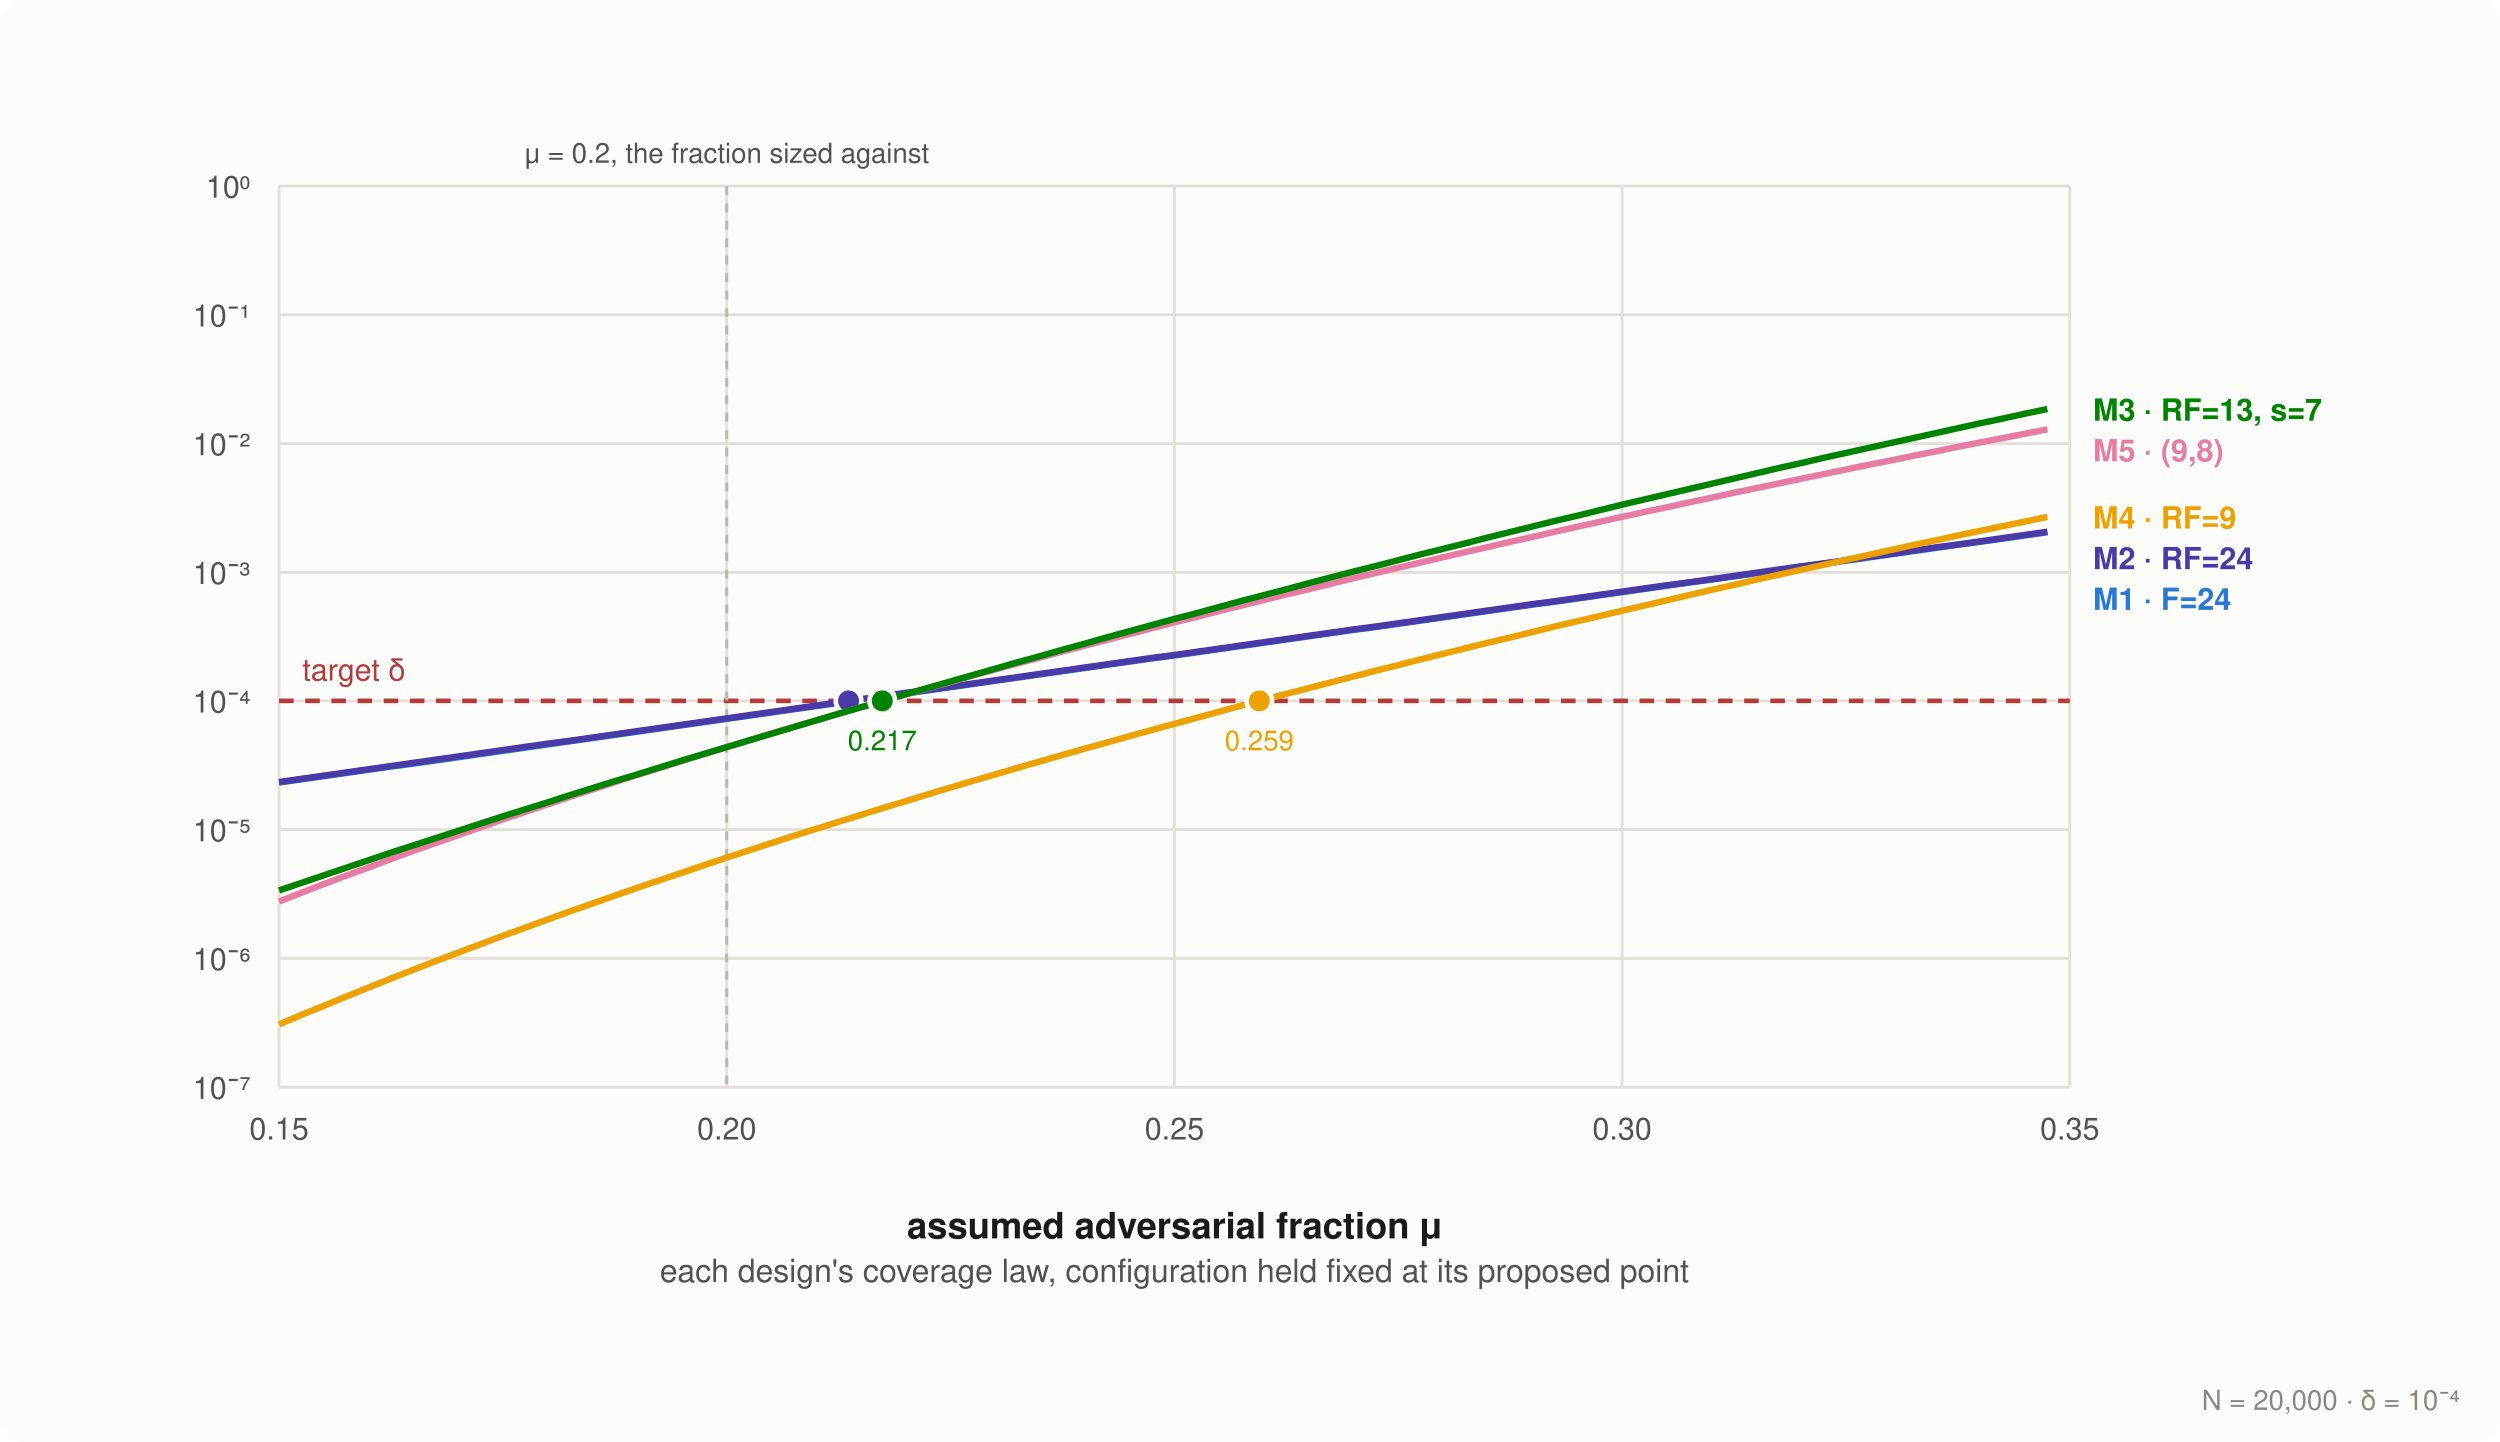
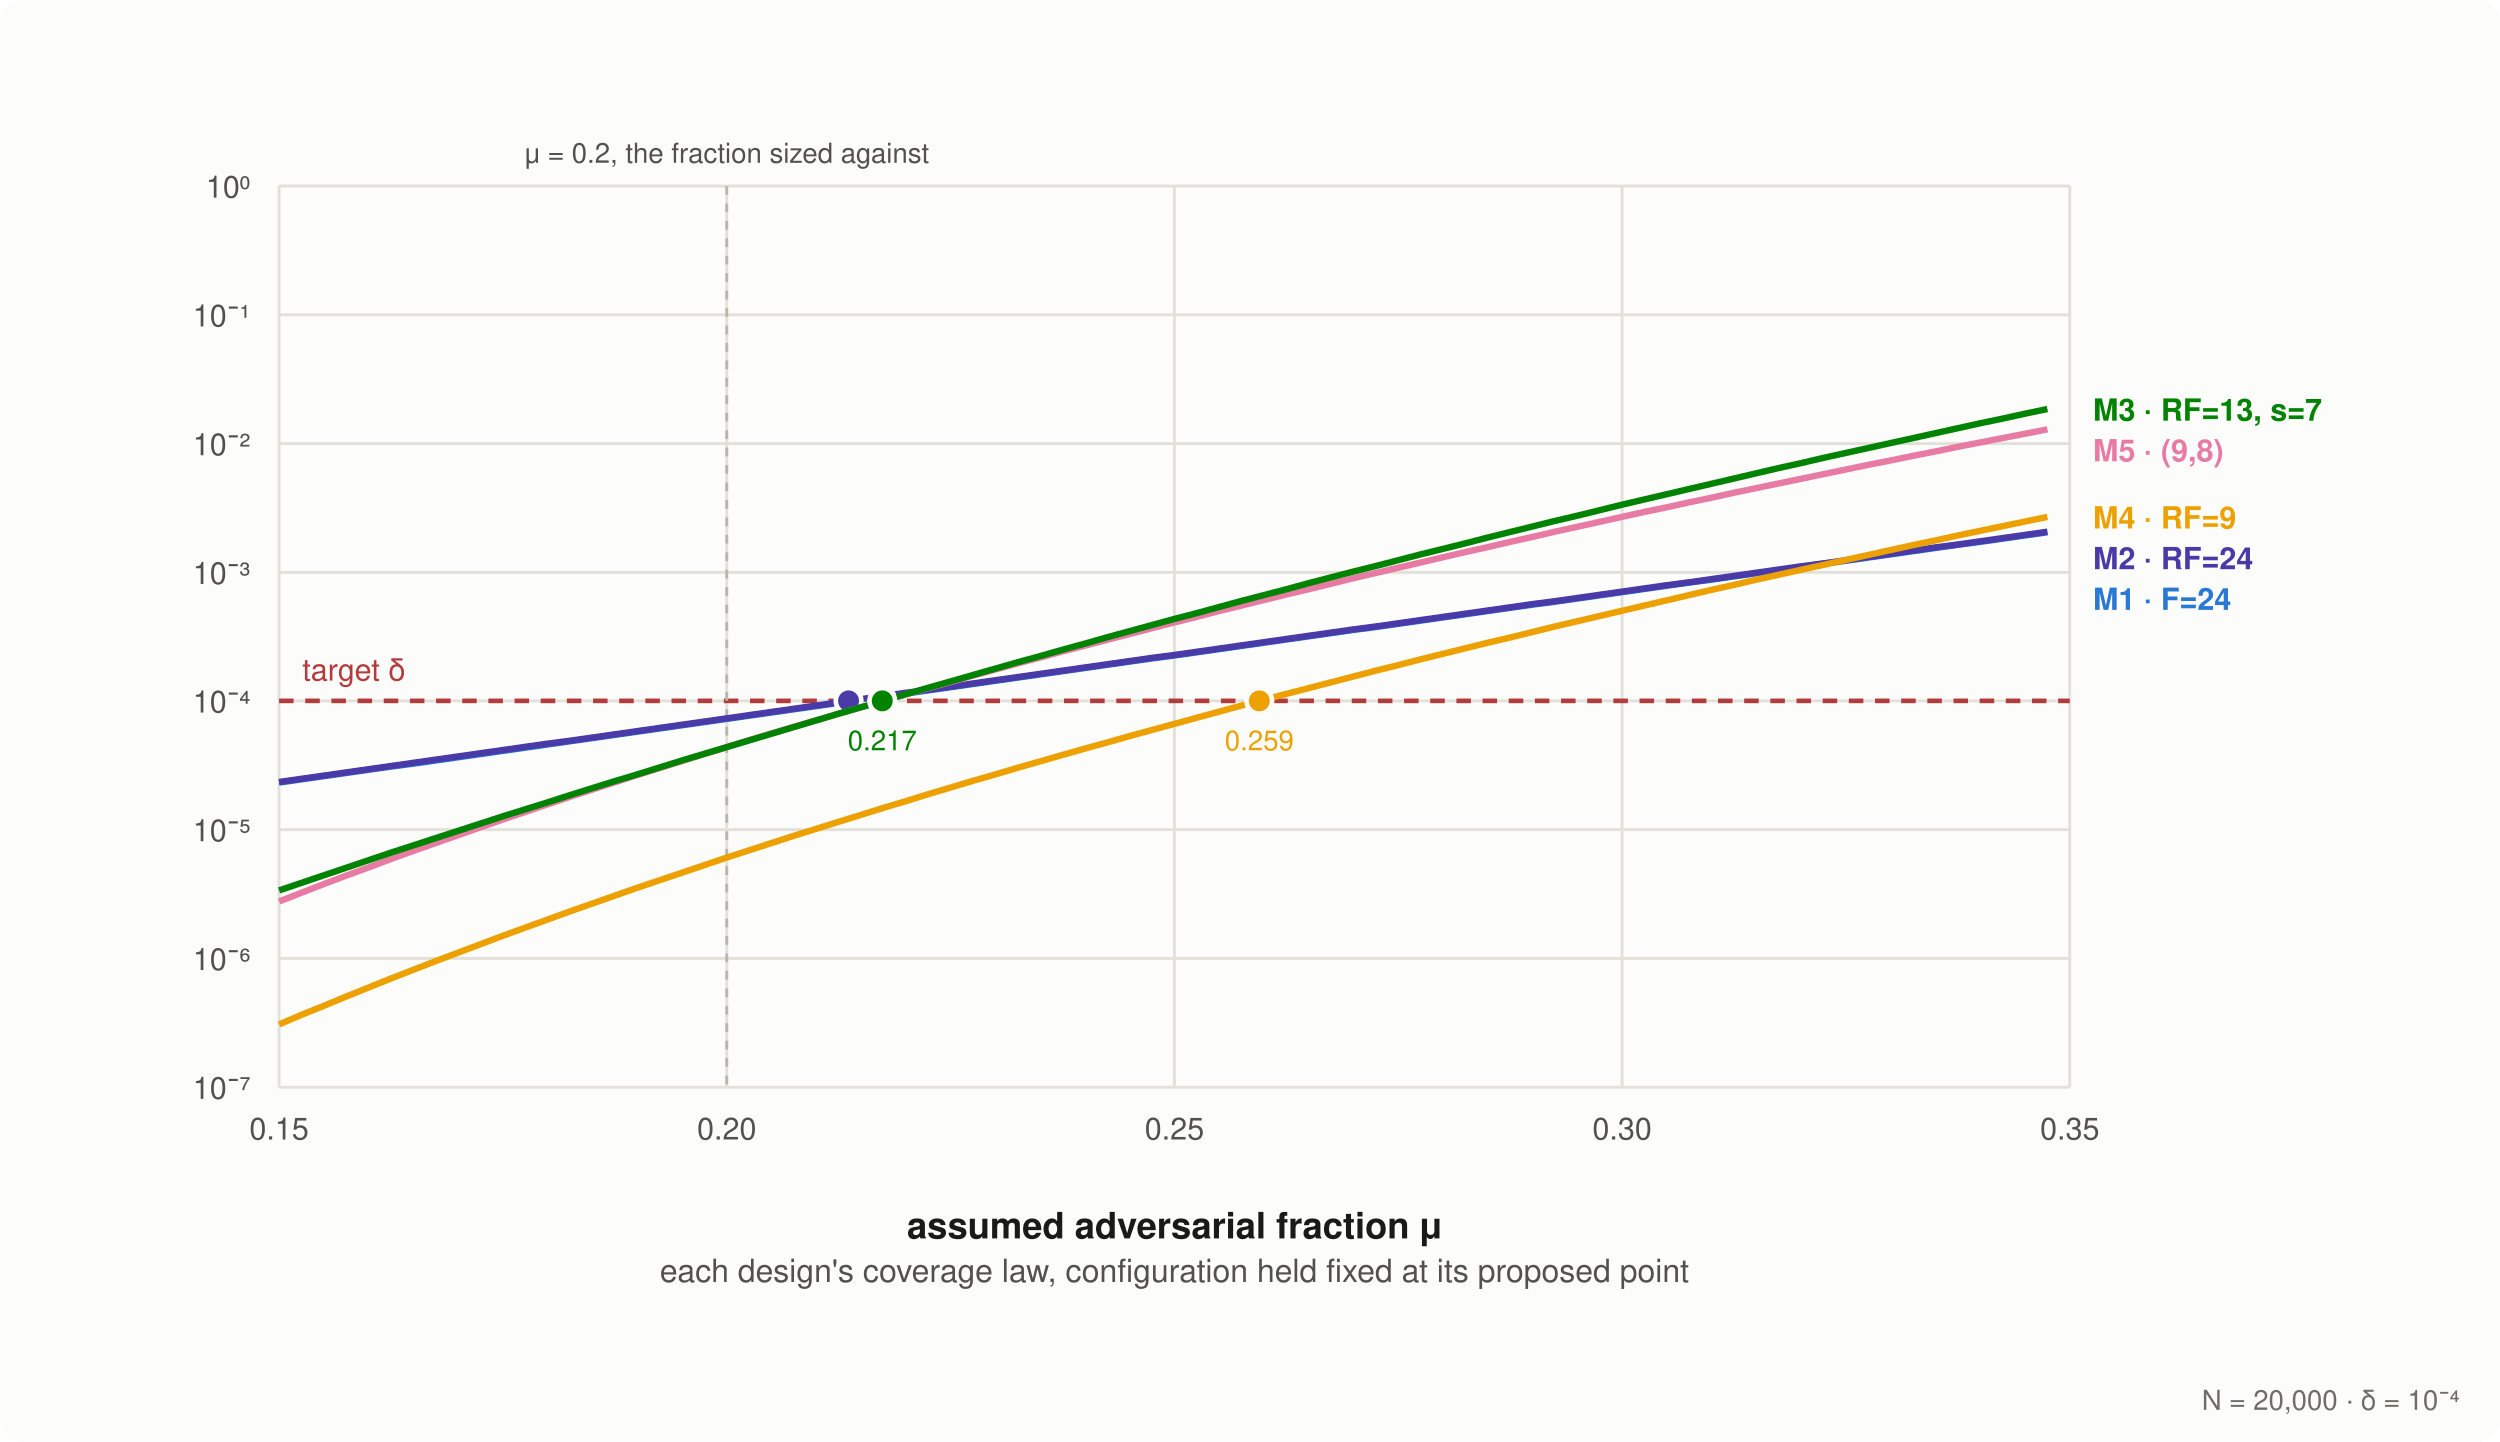
<svg xmlns="http://www.w3.org/2000/svg" viewBox="0 0 860 496" width="860" height="496" role="img" aria-labelledby="t d">
  <rect width="860" height="496" rx="8" fill="#fcfcfb" />
  <line x1="96.0" y1="374.0" x2="712.0" y2="374.0" stroke="#e2e0d8" stroke-width="1" />
  <text x="86.0" y="378.0" font-size="10.5" fill="#52514e" font-family="-apple-system,BlinkMacSystemFont,Segoe UI,Helvetica,Arial,sans-serif" text-anchor="end">10⁻⁷</text>
  <line x1="96.0" y1="329.7" x2="712.0" y2="329.7" stroke="#e2e0d8" stroke-width="1" />
  <text x="86.0" y="333.7" font-size="10.5" fill="#52514e" font-family="-apple-system,BlinkMacSystemFont,Segoe UI,Helvetica,Arial,sans-serif" text-anchor="end">10⁻⁶</text>
  <line x1="96.0" y1="285.4" x2="712.0" y2="285.4" stroke="#e2e0d8" stroke-width="1" />
  <text x="86.0" y="289.4" font-size="10.5" fill="#52514e" font-family="-apple-system,BlinkMacSystemFont,Segoe UI,Helvetica,Arial,sans-serif" text-anchor="end">10⁻⁵</text>
  <line x1="96.0" y1="241.1" x2="712.0" y2="241.1" stroke="#e2e0d8" stroke-width="1" />
  <text x="86.0" y="245.1" font-size="10.5" fill="#52514e" font-family="-apple-system,BlinkMacSystemFont,Segoe UI,Helvetica,Arial,sans-serif" text-anchor="end">10⁻⁴</text>
  <line x1="96.0" y1="196.9" x2="712.0" y2="196.9" stroke="#e2e0d8" stroke-width="1" />
  <text x="86.0" y="200.9" font-size="10.5" fill="#52514e" font-family="-apple-system,BlinkMacSystemFont,Segoe UI,Helvetica,Arial,sans-serif" text-anchor="end">10⁻³</text>
  <line x1="96.0" y1="152.6" x2="712.0" y2="152.6" stroke="#e2e0d8" stroke-width="1" />
  <text x="86.0" y="156.6" font-size="10.5" fill="#52514e" font-family="-apple-system,BlinkMacSystemFont,Segoe UI,Helvetica,Arial,sans-serif" text-anchor="end">10⁻²</text>
  <line x1="96.0" y1="108.3" x2="712.0" y2="108.3" stroke="#e2e0d8" stroke-width="1" />
  <text x="86.0" y="112.3" font-size="10.5" fill="#52514e" font-family="-apple-system,BlinkMacSystemFont,Segoe UI,Helvetica,Arial,sans-serif" text-anchor="end">10⁻¹</text>
  <line x1="96.0" y1="64.0" x2="712.0" y2="64.0" stroke="#e2e0d8" stroke-width="1" />
  <text x="86.0" y="68.0" font-size="10.5" fill="#52514e" font-family="-apple-system,BlinkMacSystemFont,Segoe UI,Helvetica,Arial,sans-serif" text-anchor="end">10⁰</text>
  <line x1="96.0" y1="64.0" x2="96.0" y2="374.0" stroke="#e2e0d8" stroke-width="1" />
  <text x="96.0" y="392.0" font-size="10.5" fill="#52514e" font-family="-apple-system,BlinkMacSystemFont,Segoe UI,Helvetica,Arial,sans-serif" text-anchor="middle">0.15</text>
  <line x1="250.0" y1="64.0" x2="250.0" y2="374.0" stroke="#e2e0d8" stroke-width="1" />
  <text x="250.0" y="392.0" font-size="10.5" fill="#52514e" font-family="-apple-system,BlinkMacSystemFont,Segoe UI,Helvetica,Arial,sans-serif" text-anchor="middle">0.20</text>
  <line x1="404.0" y1="64.0" x2="404.0" y2="374.0" stroke="#e2e0d8" stroke-width="1" />
  <text x="404.0" y="392.0" font-size="10.5" fill="#52514e" font-family="-apple-system,BlinkMacSystemFont,Segoe UI,Helvetica,Arial,sans-serif" text-anchor="middle">0.25</text>
  <line x1="558.0" y1="64.0" x2="558.0" y2="374.0" stroke="#e2e0d8" stroke-width="1" />
  <text x="558.0" y="392.0" font-size="10.5" fill="#52514e" font-family="-apple-system,BlinkMacSystemFont,Segoe UI,Helvetica,Arial,sans-serif" text-anchor="middle">0.30</text>
  <line x1="712.0" y1="64.0" x2="712.0" y2="374.0" stroke="#e2e0d8" stroke-width="1" />
  <text x="712.0" y="392.0" font-size="10.5" fill="#52514e" font-family="-apple-system,BlinkMacSystemFont,Segoe UI,Helvetica,Arial,sans-serif" text-anchor="middle">0.35</text>
  <line x1="96.0" y1="241.1" x2="712.0" y2="241.1" stroke="#b23b3b" stroke-width="1.6" stroke-dasharray="5 4" />
  <text x="104.0" y="234.1" font-size="10.5" fill="#b23b3b" font-family="-apple-system,BlinkMacSystemFont,Segoe UI,Helvetica,Arial,sans-serif">target δ</text>
  <line x1="250.0" y1="64.0" x2="250.0" y2="374.0" stroke="#b9b6ab" stroke-width="1.0" stroke-dasharray="3 3" />
  <text x="250.0" y="56.0" font-size="9.5" fill="#52514e" font-family="-apple-system,BlinkMacSystemFont,Segoe UI,Helvetica,Arial,sans-serif" text-anchor="middle">μ = 0.2, the fraction sized against</text>
  <path d="M96.0 269.2 L103.7 268.1 L111.4 267.0 L119.1 265.9 L126.8 264.8 L134.5 263.7 L142.2 262.7 L149.9 261.6 L157.6 260.5 L165.3 259.4 L173.0 258.3 L180.7 257.2 L188.4 256.1 L196.1 255.0 L203.8 253.9 L211.5 252.8 L219.2 251.7 L226.9 250.6 L234.6 249.5 L242.3 248.4 L250.0 247.3 L257.7 246.2 L265.4 245.1 L273.1 244.0 L280.8 242.9 L288.5 241.8 L296.2 240.7 L303.9 239.7 L311.6 238.6 L319.3 237.5 L327.0 236.4 L334.7 235.3 L342.4 234.2 L350.1 233.1 L357.8 232.0 L365.5 230.9 L373.2 229.8 L380.9 228.7 L388.6 227.6 L396.3 226.5 L404.0 225.5 L411.7 224.4 L419.4 223.3 L427.1 222.2 L434.8 221.1 L442.5 220.0 L450.2 218.9 L457.9 217.8 L465.6 216.7 L473.3 215.7 L481.0 214.6 L488.7 213.5 L496.4 212.4 L504.1 211.3 L511.8 210.2 L519.5 209.1 L527.2 208.0 L534.9 207.0 L542.6 205.9 L550.3 204.8 L558.0 203.7 L565.7 202.6 L573.4 201.5 L581.1 200.4 L588.8 199.4 L596.5 198.3 L604.2 197.2 L611.9 196.1 L619.6 195.0 L627.3 193.9 L635.0 192.9 L642.7 191.8 L650.4 190.7 L658.1 189.6 L665.8 188.5 L673.5 187.4 L681.2 186.4 L688.9 185.3 L696.6 184.2 L704.3 183.1" fill="none" stroke="#2a78d6" stroke-width="2.2" stroke-linejoin="round" />
  <circle cx="293.4" cy="241.1" r="4.4" fill="#2a78d6" stroke="#fcfcfb" stroke-width="1.6" />
  <path d="M96.0 269.0 L103.7 267.9 L111.4 266.8 L119.1 265.7 L126.8 264.6 L134.5 263.5 L142.2 262.4 L149.9 261.3 L157.6 260.2 L165.3 259.1 L173.0 258.0 L180.7 256.9 L188.4 255.8 L196.1 254.8 L203.8 253.7 L211.5 252.6 L219.2 251.5 L226.9 250.4 L234.6 249.3 L242.3 248.2 L250.0 247.1 L257.7 246.0 L265.4 244.9 L273.1 243.8 L280.8 242.7 L288.5 241.6 L296.2 240.5 L303.9 239.4 L311.6 238.3 L319.3 237.3 L327.0 236.2 L334.7 235.1 L342.4 234.0 L350.1 232.9 L357.8 231.8 L365.5 230.7 L373.2 229.6 L380.9 228.5 L388.6 227.4 L396.3 226.3 L404.0 225.3 L411.7 224.2 L419.4 223.1 L427.1 222.0 L434.8 220.9 L442.5 219.8 L450.2 218.7 L457.9 217.6 L465.6 216.5 L473.3 215.5 L481.0 214.4 L488.7 213.3 L496.4 212.2 L504.1 211.1 L511.8 210.0 L519.5 208.9 L527.2 207.8 L534.9 206.8 L542.6 205.7 L550.3 204.6 L558.0 203.5 L565.7 202.4 L573.4 201.3 L581.1 200.3 L588.8 199.2 L596.5 198.1 L604.2 197.0 L611.9 195.9 L619.6 194.8 L627.3 193.8 L635.0 192.7 L642.7 191.6 L650.4 190.5 L658.1 189.4 L665.8 188.3 L673.5 187.3 L681.2 186.2 L688.9 185.1 L696.6 184.0 L704.3 182.9" fill="none" stroke="#4a3aa7" stroke-width="2.2" stroke-linejoin="round" />
  <circle cx="291.9" cy="241.1" r="4.4" fill="#4a3aa7" stroke="#fcfcfb" stroke-width="1.6" />
  <path d="M96.0 310.1 L103.7 307.1 L111.4 304.1 L119.1 301.2 L126.8 298.4 L134.5 295.5 L142.2 292.7 L149.9 290.0 L157.6 287.3 L165.3 284.6 L173.0 281.9 L180.7 279.3 L188.4 276.7 L196.1 274.1 L203.8 271.6 L211.5 269.1 L219.2 266.6 L226.9 264.2 L234.6 261.8 L242.3 259.4 L250.0 257.0 L257.7 254.6 L265.4 252.3 L273.1 250.0 L280.8 247.8 L288.5 245.5 L296.2 243.3 L303.9 241.1 L311.6 238.9 L319.3 236.7 L327.0 234.6 L334.7 232.4 L342.4 230.3 L350.1 228.2 L357.8 226.2 L365.5 224.1 L373.2 222.1 L380.9 220.1 L388.6 218.1 L396.3 216.1 L404.0 214.1 L411.7 212.2 L419.4 210.2 L427.1 208.3 L434.8 206.4 L442.5 204.5 L450.2 202.7 L457.9 200.8 L465.6 198.9 L473.3 197.1 L481.0 195.3 L488.7 193.5 L496.4 191.7 L504.1 189.9 L511.8 188.2 L519.5 186.4 L527.2 184.7 L534.9 182.9 L542.6 181.2 L550.3 179.5 L558.0 177.8 L565.7 176.1 L573.4 174.5 L581.1 172.8 L588.8 171.2 L596.5 169.5 L604.2 167.9 L611.9 166.3 L619.6 164.7 L627.3 163.1 L635.0 161.5 L642.7 159.9 L650.4 158.4 L658.1 156.8 L665.8 155.3 L673.5 153.7 L681.2 152.2 L688.9 150.7 L696.6 149.2 L704.3 147.7" fill="none" stroke="#e87ba4" stroke-width="2.2" stroke-linejoin="round" />
  <circle cx="303.7" cy="241.1" r="4.4" fill="#e87ba4" stroke="#fcfcfb" stroke-width="1.6" />
  <path d="M96.0 306.3 L103.7 303.7 L111.4 301.1 L119.1 298.5 L126.8 295.9 L134.5 293.3 L142.2 290.8 L149.9 288.3 L157.6 285.8 L165.3 283.3 L173.0 280.8 L180.7 278.4 L188.4 276.0 L196.1 273.5 L203.8 271.1 L211.5 268.7 L219.2 266.4 L226.9 264.0 L234.6 261.6 L242.3 259.3 L250.0 257.0 L257.7 254.7 L265.4 252.4 L273.1 250.1 L280.8 247.8 L288.5 245.5 L296.2 243.3 L303.9 241.0 L311.6 238.8 L319.3 236.6 L327.0 234.4 L334.7 232.2 L342.4 230.0 L350.1 227.8 L357.8 225.7 L365.5 223.5 L373.2 221.4 L380.9 219.2 L388.6 217.1 L396.3 215.0 L404.0 212.9 L411.7 210.9 L419.4 208.8 L427.1 206.7 L434.8 204.7 L442.5 202.7 L450.2 200.6 L457.9 198.6 L465.6 196.6 L473.3 194.7 L481.0 192.7 L488.7 190.7 L496.4 188.8 L504.1 186.9 L511.8 184.9 L519.5 183.0 L527.2 181.1 L534.9 179.2 L542.6 177.4 L550.3 175.5 L558.0 173.6 L565.7 171.8 L573.4 170.0 L581.1 168.2 L588.8 166.4 L596.5 164.6 L604.2 162.8 L611.9 161.0 L619.6 159.3 L627.3 157.5 L635.0 155.8 L642.7 154.1 L650.4 152.4 L658.1 150.7 L665.8 149.0 L673.5 147.3 L681.2 145.6 L688.9 144.0 L696.6 142.3 L704.3 140.7" fill="none" stroke="#008300" stroke-width="2.2" stroke-linejoin="round" />
  <circle cx="303.5" cy="241.1" r="4.4" fill="#008300" stroke="#fcfcfb" stroke-width="1.6" />
  <path d="M96.0 352.4 L103.7 349.1 L111.4 346.0 L119.1 342.8 L126.8 339.7 L134.5 336.6 L142.2 333.6 L149.9 330.6 L157.6 327.7 L165.3 324.8 L173.0 321.9 L180.7 319.1 L188.4 316.3 L196.1 313.5 L203.8 310.8 L211.5 308.1 L219.2 305.4 L226.9 302.8 L234.6 300.2 L242.3 297.6 L250.0 295.0 L257.7 292.5 L265.4 290.0 L273.1 287.5 L280.8 285.1 L288.5 282.7 L296.2 280.3 L303.9 277.9 L311.6 275.6 L319.3 273.2 L327.0 270.9 L334.7 268.6 L342.4 266.4 L350.1 264.1 L357.8 261.9 L365.5 259.7 L373.2 257.5 L380.9 255.4 L388.6 253.2 L396.3 251.1 L404.0 249.0 L411.7 246.9 L419.4 244.8 L427.1 242.7 L434.8 240.7 L442.5 238.7 L450.2 236.7 L457.9 234.7 L465.6 232.7 L473.3 230.7 L481.0 228.8 L488.7 226.8 L496.4 224.9 L504.1 223.0 L511.8 221.1 L519.5 219.3 L527.2 217.4 L534.9 215.5 L542.6 213.7 L550.3 211.9 L558.0 210.1 L565.7 208.3 L573.4 206.5 L581.1 204.7 L588.8 202.9 L596.5 201.2 L604.2 199.4 L611.9 197.7 L619.6 196.0 L627.3 194.3 L635.0 192.6 L642.7 190.9 L650.4 189.2 L658.1 187.5 L665.8 185.9 L673.5 184.2 L681.2 182.6 L688.9 181.0 L696.6 179.4 L704.3 177.8" fill="none" stroke="#eda100" stroke-width="2.2" stroke-linejoin="round" />
  <circle cx="433.2" cy="241.1" r="4.4" fill="#eda100" stroke="#fcfcfb" stroke-width="1.6" />
  <text x="720.0" y="144.7" font-size="10.5" fill="#008300" font-family="-apple-system,BlinkMacSystemFont,Segoe UI,Helvetica,Arial,sans-serif" font-weight="600">M3 · RF=13, s=7</text>
  <text x="720.0" y="158.7" font-size="10.5" fill="#e87ba4" font-family="-apple-system,BlinkMacSystemFont,Segoe UI,Helvetica,Arial,sans-serif" font-weight="600">M5 · (9,8)</text>
  <text x="720.0" y="181.8" font-size="10.5" fill="#eda100" font-family="-apple-system,BlinkMacSystemFont,Segoe UI,Helvetica,Arial,sans-serif" font-weight="600">M4 · RF=9</text>
  <text x="720.0" y="195.8" font-size="10.5" fill="#4a3aa7" font-family="-apple-system,BlinkMacSystemFont,Segoe UI,Helvetica,Arial,sans-serif" font-weight="600">M2 · RF=24</text>
  <text x="720.0" y="209.8" font-size="10.5" fill="#2a78d6" font-family="-apple-system,BlinkMacSystemFont,Segoe UI,Helvetica,Arial,sans-serif" font-weight="600">M1 · F=24</text>
  <text x="303.5" y="258.1" font-size="9.5" fill="#008300" font-family="-apple-system,BlinkMacSystemFont,Segoe UI,Helvetica,Arial,sans-serif" text-anchor="middle">0.217</text>
  <text x="433.2" y="258.1" font-size="9.5" fill="#eda100" font-family="-apple-system,BlinkMacSystemFont,Segoe UI,Helvetica,Arial,sans-serif" text-anchor="middle">0.259</text>
  <text x="404.0" y="426.0" font-size="12.5" fill="#1a1a19" font-family="-apple-system,BlinkMacSystemFont,Segoe UI,Helvetica,Arial,sans-serif" text-anchor="middle" font-weight="600">assumed adversarial fraction μ</text>
  <text x="404.0" y="441.0" font-size="11" fill="#52514e" font-family="-apple-system,BlinkMacSystemFont,Segoe UI,Helvetica,Arial,sans-serif" text-anchor="middle">each design's coverage law, configuration held fixed at its proposed point</text>
-   <text x="846.0" y="485.0" font-size="9.5" fill="#8a887e" font-family="-apple-system,BlinkMacSystemFont,Segoe UI,Helvetica,Arial,sans-serif" text-anchor="end">N = 20,000 · δ = 10⁻⁴</text>
+   <text x="846.0" y="485.0" font-size="9.5" fill="#6f6d66" font-family="-apple-system,BlinkMacSystemFont,Segoe UI,Helvetica,Arial,sans-serif" text-anchor="end">N = 20,000 · δ = 10⁻⁴</text>
</svg>
